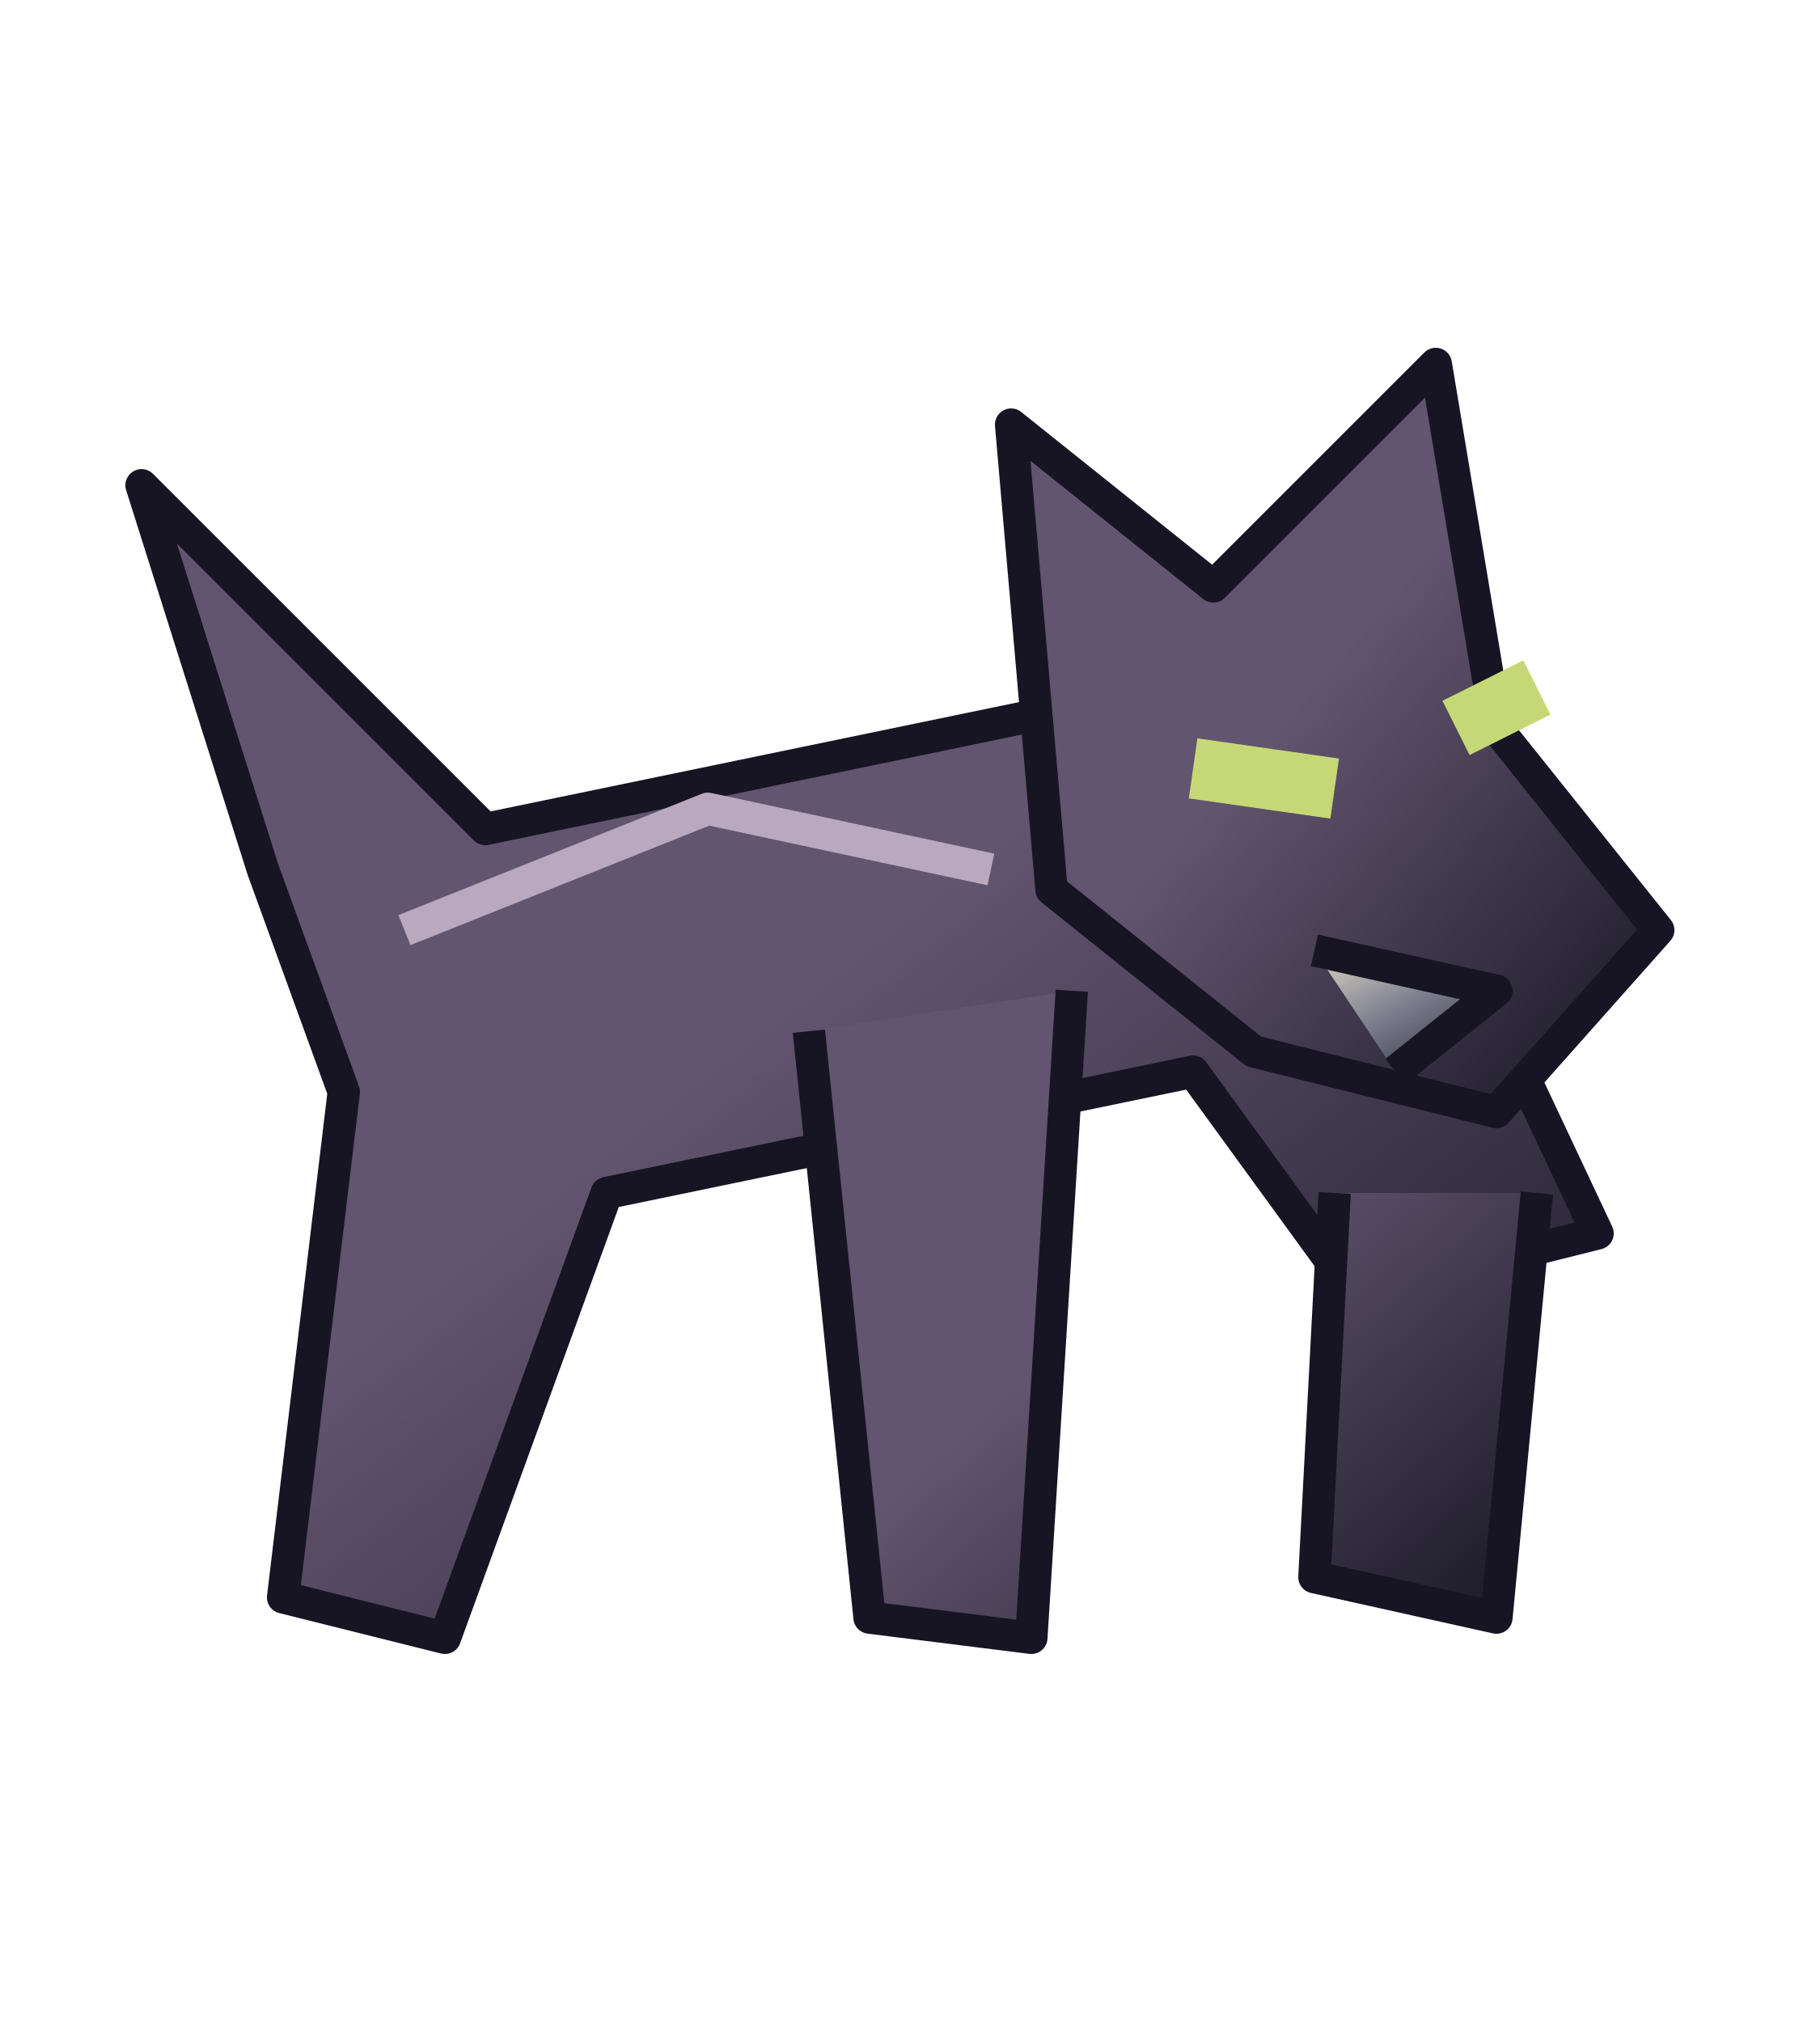
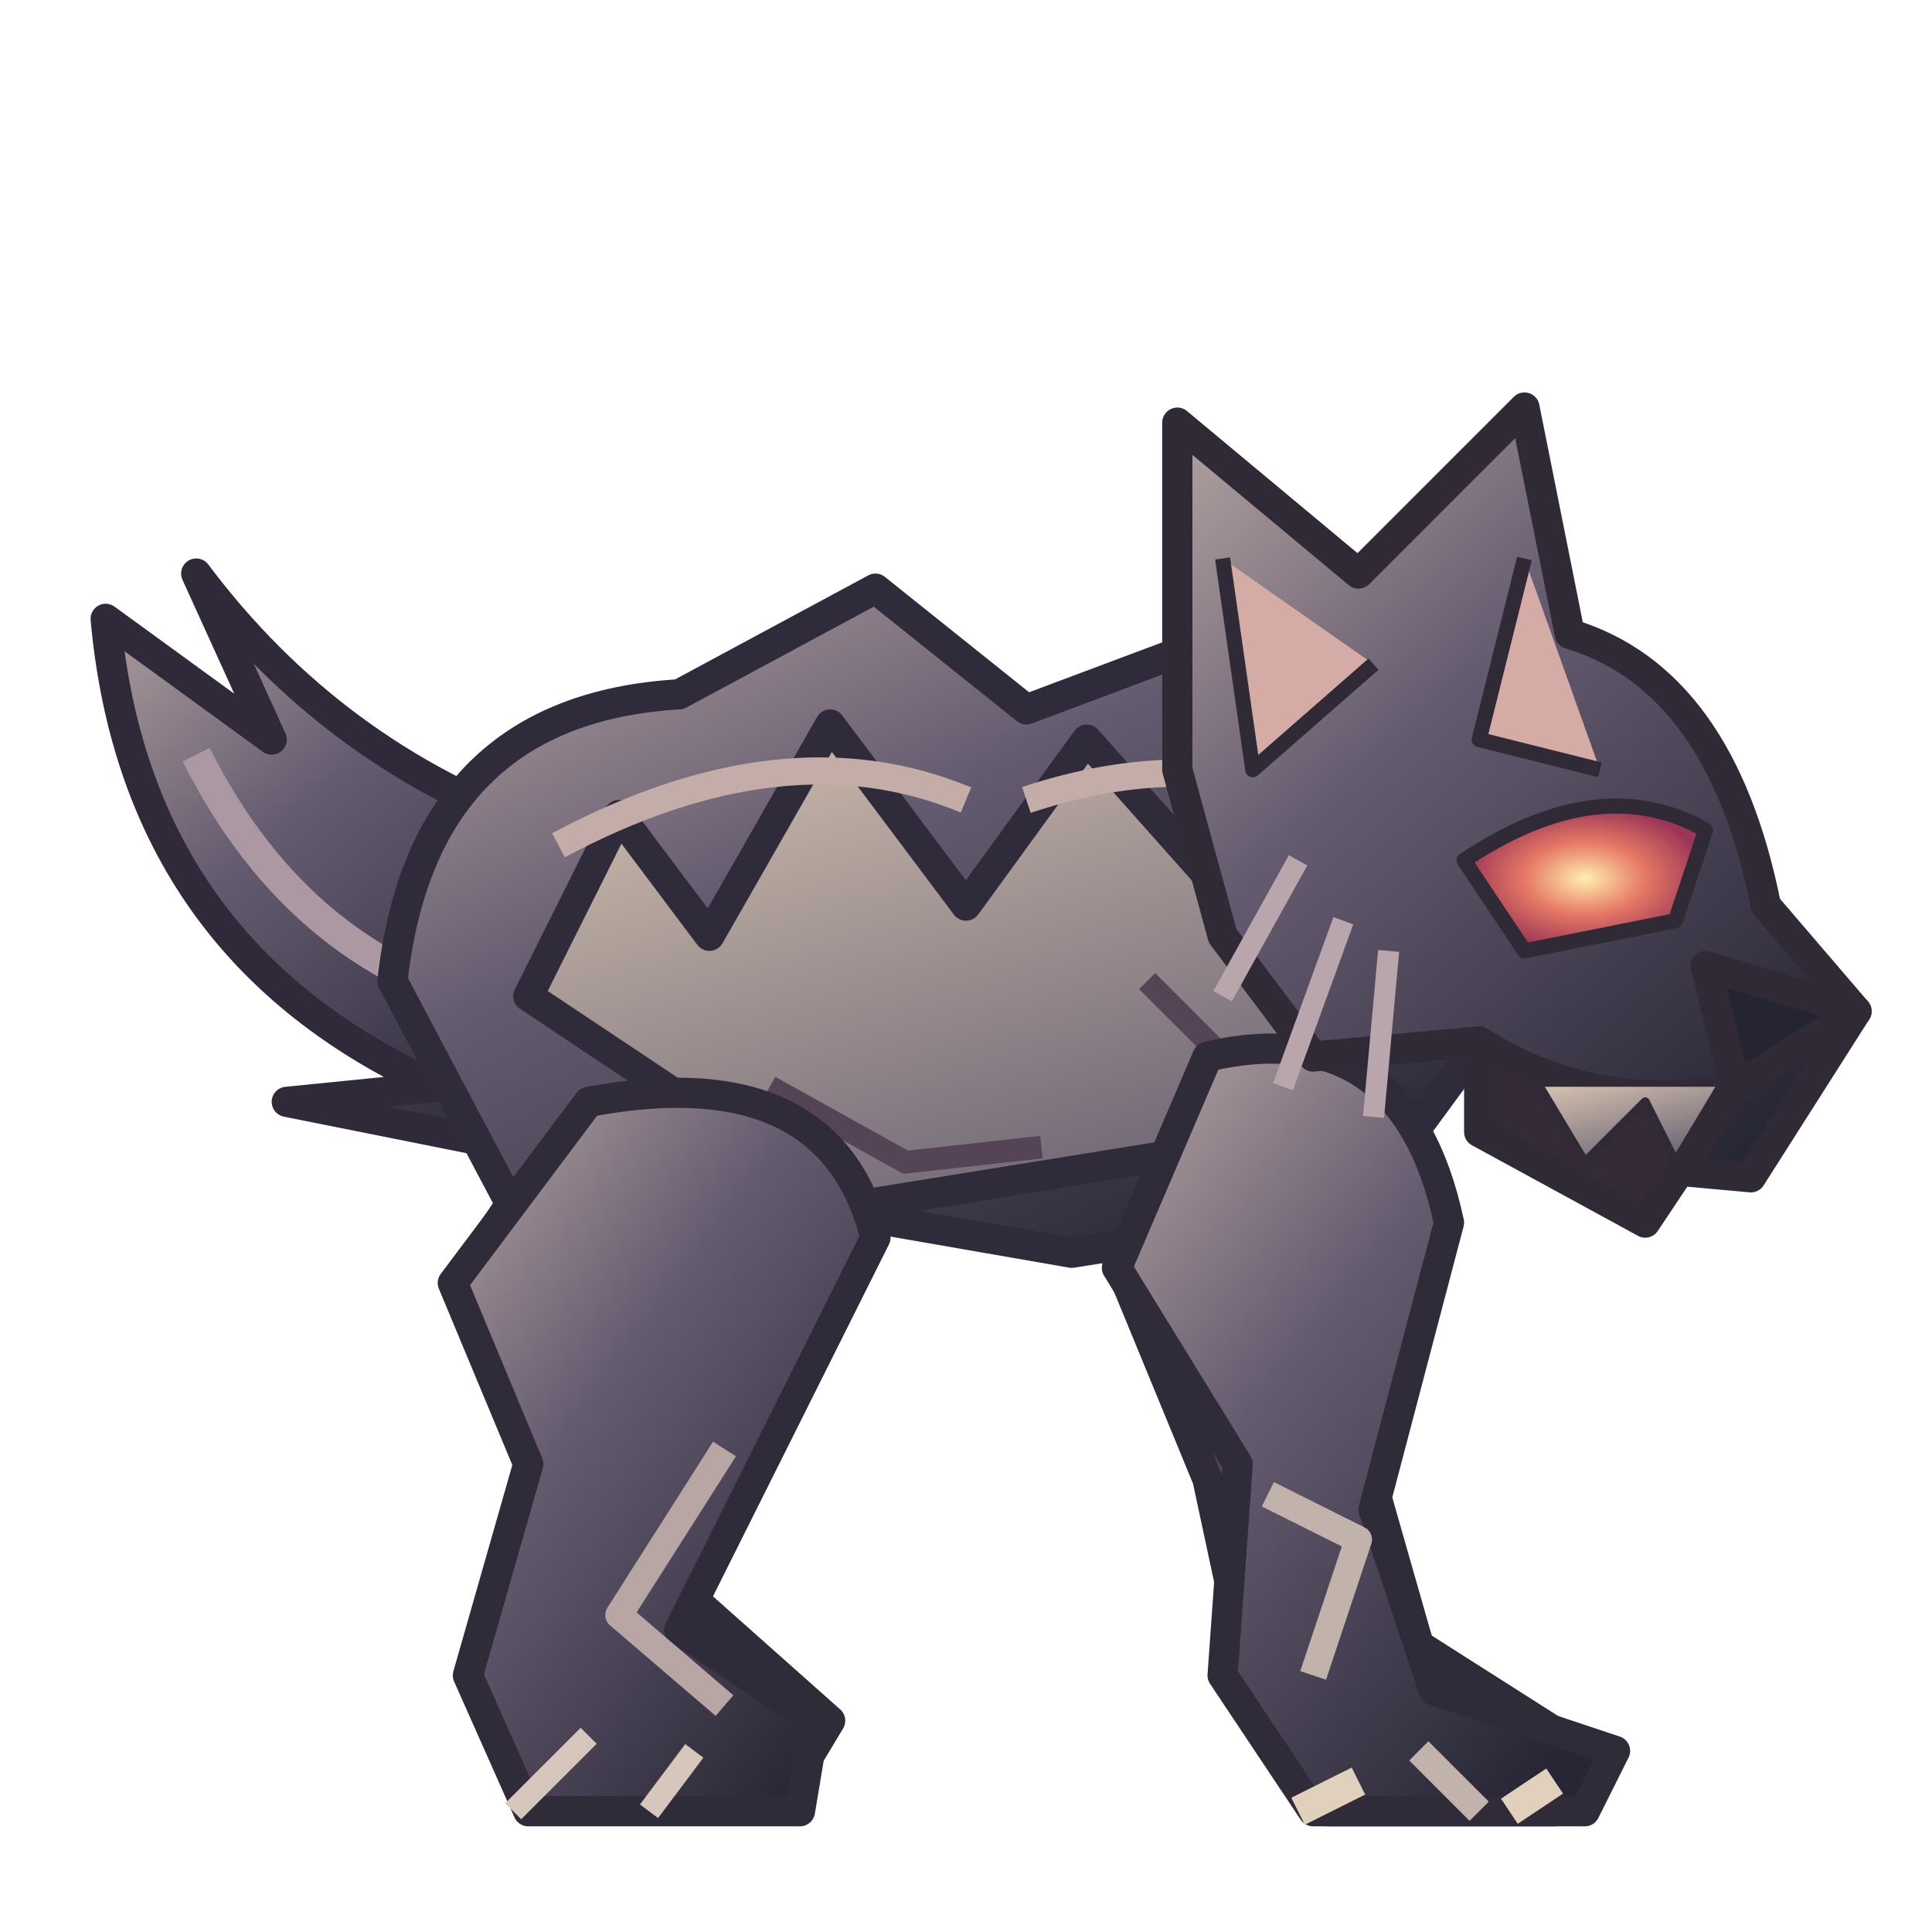
- <svg xmlns="http://www.w3.org/2000/svg" viewBox="0 0 90 100">
+ <svg xmlns="http://www.w3.org/2000/svg" viewBox="0 0 128 128">
  <defs>
-     <linearGradient id="body" x1="0" y1="0" x2="1" y2="1">
-       <stop stop-color="#62556f" />
-       <stop offset=".45" stop-color="#62556f" />
-       <stop offset="1" stop-color="#151522" />
+     <linearGradient id="fur" x1="0" y1="0" x2=".8" y2="1">
+       <stop stop-color="#b4a4a1" />
+       <stop offset=".42" stop-color="#655b70" />
+       <stop offset="1" stop-color="#272634" />
    </linearGradient>
-     <linearGradient id="silver" x2=".8" y2="1">
-       <stop stop-color="#dfd8c5" />
-       <stop offset=".5" stop-color="#7f8190" />
-       <stop offset="1" stop-color="#343543" />
+     <linearGradient id="belly" x1="0" y1="0" x2=".6" y2="1">
+       <stop stop-color="#d5c2b0" />
+       <stop offset="1" stop-color="#6e6675" />
    </linearGradient>
-     <radialGradient id="glow">
-       <stop stop-color="#fff0c4" />
-       <stop offset=".35" stop-color="#62556f" />
-       <stop offset="1" stop-color="#382744" />
+     <linearGradient id="paw" x2="1" y2="1">
+       <stop stop-color="#74616a" />
+       <stop offset="1" stop-color="#262733" />
+     </linearGradient>
+     <radialGradient id="eye">
+       <stop stop-color="#ffefaf" />
+       <stop offset=".5" stop-color="#e67865" />
+       <stop offset="1" stop-color="#9c3656" />
    </radialGradient>
  </defs>
-   <g fill="url(#body)" stroke="#171523" stroke-width="1.6" stroke-linejoin="round">
-     <path d="M13 43L7 24 24 41 53 35 71 44 79 61 67 64 59 53 30 59 22 81 14 79 17 54Z" />
-     <path d="M40 51L43 80 51 81 53 49M66 59L65 78 74 80 76 59" />
-     <path d="M52 44L50 21 60 29 71 18 74 36 82 46 74 55 62 52Z" />
-     <path d="M59 38L66 39M72 36L76 34" stroke="#c6d876" stroke-width="3" />
-     <path d="M65 47L74 49 69 53" fill="url(#silver)" />
-     <path d="M20 46L35 40 49 43" fill="none" stroke="#baa9be" />
+   <g data-part="tail" data-pivot="31 59" data-motion="tail" fill="url(#fur)" stroke="#2f2939" stroke-width="2" stroke-linejoin="round">
+     <path d="M36 55Q22 50 13 38L18 49 7 41Q9 63 29 72L19 73 34 76 44 63Z" />
+     <path d="M13 50q7 14 21 17" fill="none" stroke="#ab98a2" stroke-width="2" />
+   </g>
+   <g data-part="rear-far" data-pivot="42 75" data-motion="leg-left" fill="url(#fur)" stroke="#302b38" stroke-width="2" stroke-linejoin="round">
+     <path d="M39 72Q52 67 55 81l-7 14-2 11 9 8-3 5H38l-3-11 2-14-6-10Z" />
+     <path d="M41 101l-2 10 10 4" fill="none" stroke="#a299a6" stroke-width="1.4" />
+     <path d="M38 116l-4 3m13-3-3 3" stroke="#d8c6bd" />
+   </g>
+   <g data-part="fore-far" data-pivot="84 73" data-motion="leg-right" fill="url(#paw)" stroke="#302b38" stroke-width="2" stroke-linejoin="round">
+     <path d="M80 69q9-3 12 8l-2 18 4 14 11 7-2 4H88l-5-8-3-14-7-17z" />
+     <path d="M87 95l-4 6m10 14 5 4" fill="none" stroke="#aaa0a0" stroke-width="1.5" />
+   </g>
+   <g data-part="body" data-pivot="65 63" data-motion="static" stroke="#302b3a" stroke-width="2" stroke-linejoin="round">
+     <path d="M26 65Q28 47 45 46L58 39 68 47 84 41Q101 46 101 65L90 80 71 83 48 79 35 82Z" fill="url(#fur)" />
+     <path d="M35 66l6-12 6 8 8-14 9 12 8-11 8 9 8-9 8 14-9 12-31 5z" fill="url(#belly)" />
+     <path d="M37 56q15-8 27-3m4 0q12-4 22 1" fill="none" stroke="#c4aca9" stroke-width="1.8" />
+     <path d="M51 72l9 5 9-1m7-11 7 7" fill="none" stroke="#544455" stroke-width="1.5" />
+   </g>
+   <g data-part="rear-near" data-pivot="43 78" data-motion="leg-right" fill="url(#fur)" stroke="#302b38" stroke-width="2" stroke-linejoin="round">
+     <path d="M39 73Q55 70 58 82l-9 18-4 8 9 6-1 6H35l-4-9 4-14-5-12Z" />
+     <path d="M48 96l-7 11 7 6" fill="none" stroke="#b8a6a4" stroke-width="1.8" />
+     <path d="M39 115l-5 5m12-4-3 4" fill="none" stroke="#d6c6bb" stroke-width="1.5" />
+   </g>
+   <g data-part="fore-near" data-pivot="84 75" data-motion="leg-left" fill="url(#fur)" stroke="#302b38" stroke-width="2" stroke-linejoin="round">
+     <path d="M80 70q13-3 16 11l-5 19 4 12 12 4-2 4H87l-6-9 1-14-8-13z" />
+     <path d="M84 99l6 3-3 9m7 5 4 4" fill="none" stroke="#c2b2ac" stroke-width="1.8" />
+     <path d="M90 118l-4 2m17-2-3 2" stroke="#e1d1bc" />
+   </g>
+   <g data-part="head" data-pivot="94 51" data-motion="static" stroke="#302936" stroke-width="2" stroke-linejoin="round">
+     <path d="M78 51L78 28 90 38 101 27 104 42Q114 45 117 60L123 67 116 78 105 77 98 69 87 70 81 62Z" fill="url(#fur)" />
+     <path d="M81 37l2 14 8-7m10-7-3 12 8 2" fill="#d4aca5" stroke-width="1" />
+     <path d="M97 57q9-6 16-2l-2 6-10 2Z" fill="url(#eye)" stroke-width="1" />
+     <path d="M113 64l10 3-8 5z" fill="#252433" />
+     <path d="M98 69q8 5 17 3l-6 9-11-6z" fill="#352b38" />
+     <path d="M102 72l3 5 4-4 2 4 3-5" fill="url(#belly)" stroke-width=".6" />
+     <path d="M86 57l-5 9m8-5-4 11m7-9-1 11" stroke="#b9a5ac" stroke-width="1.4" />
  </g>
</svg>
